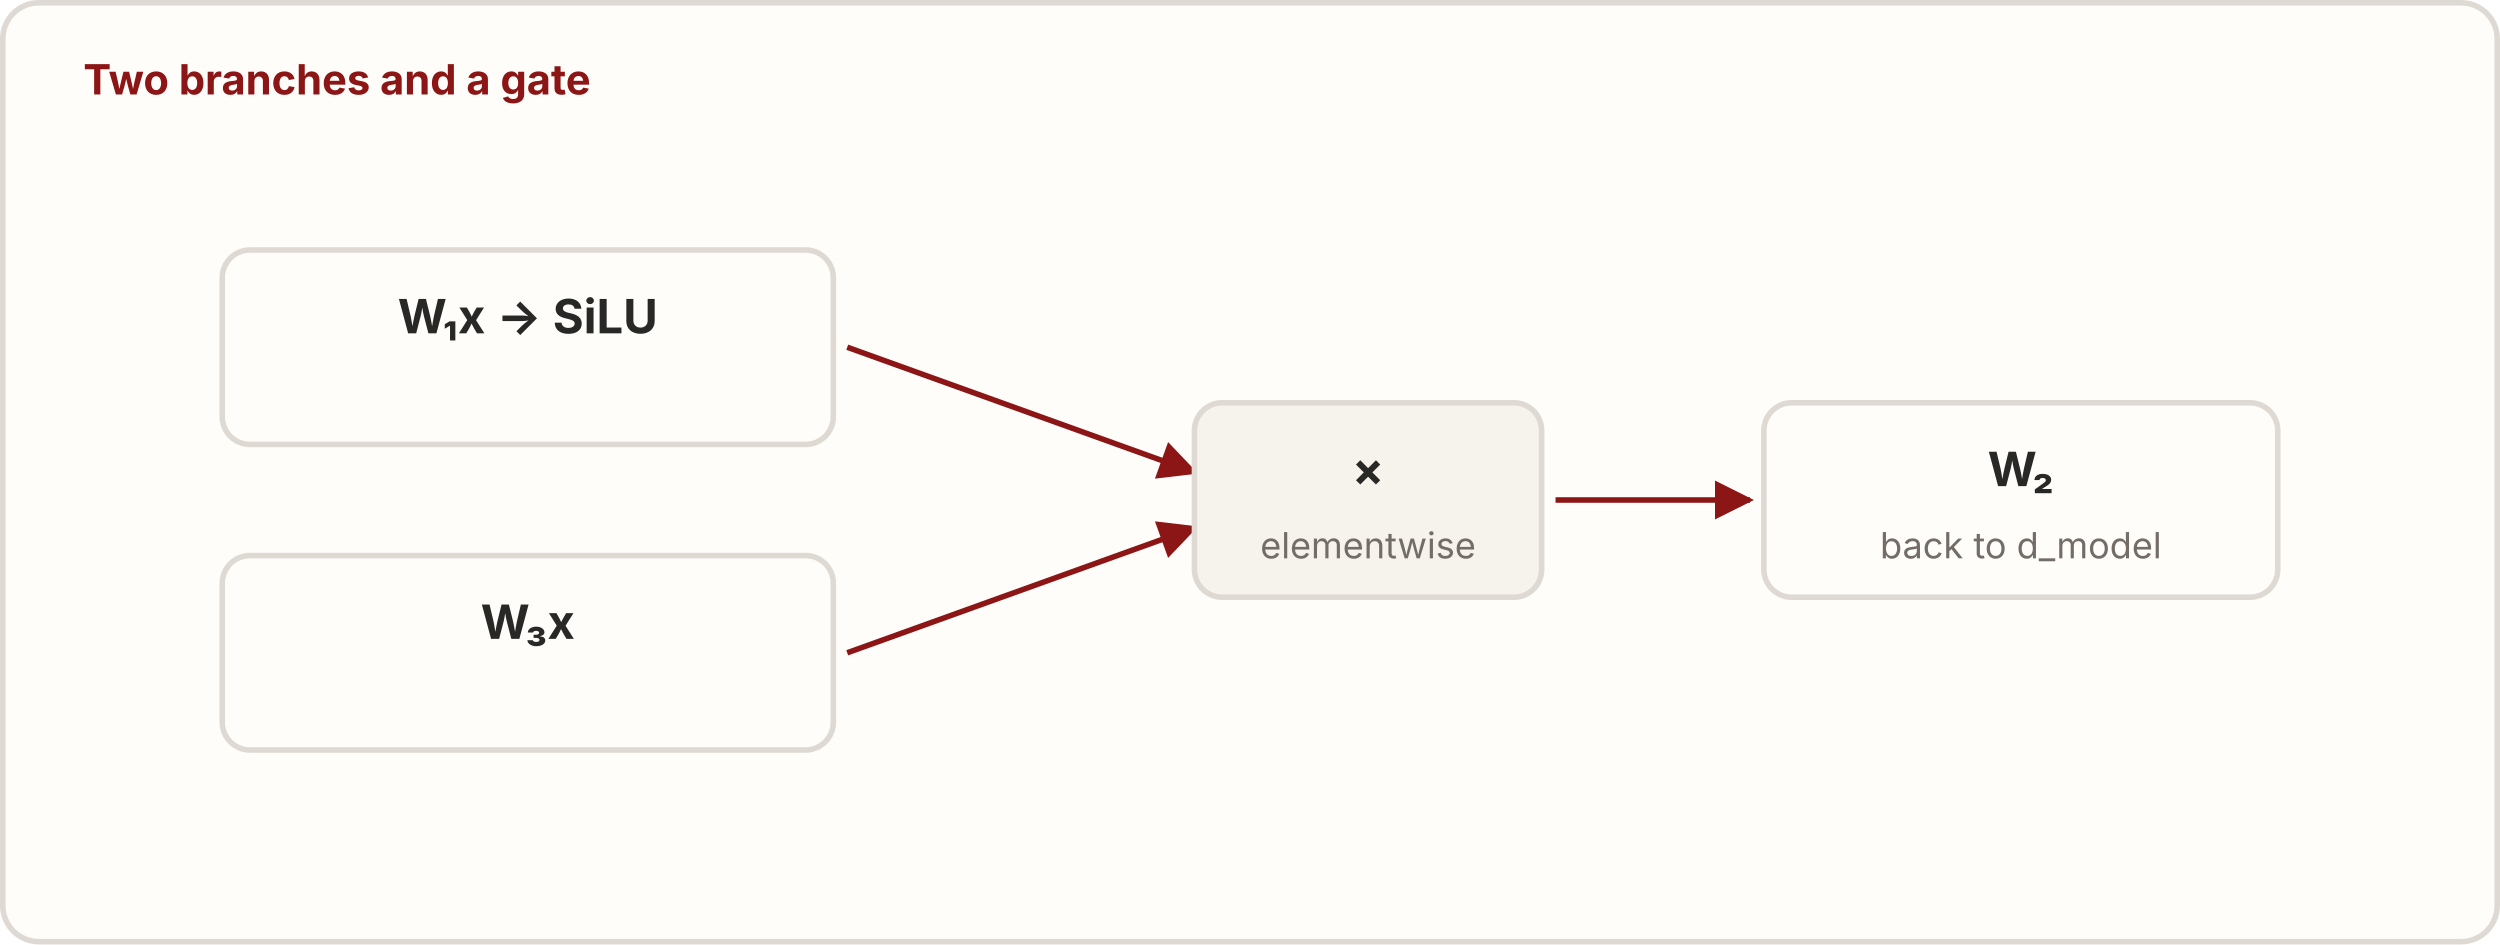
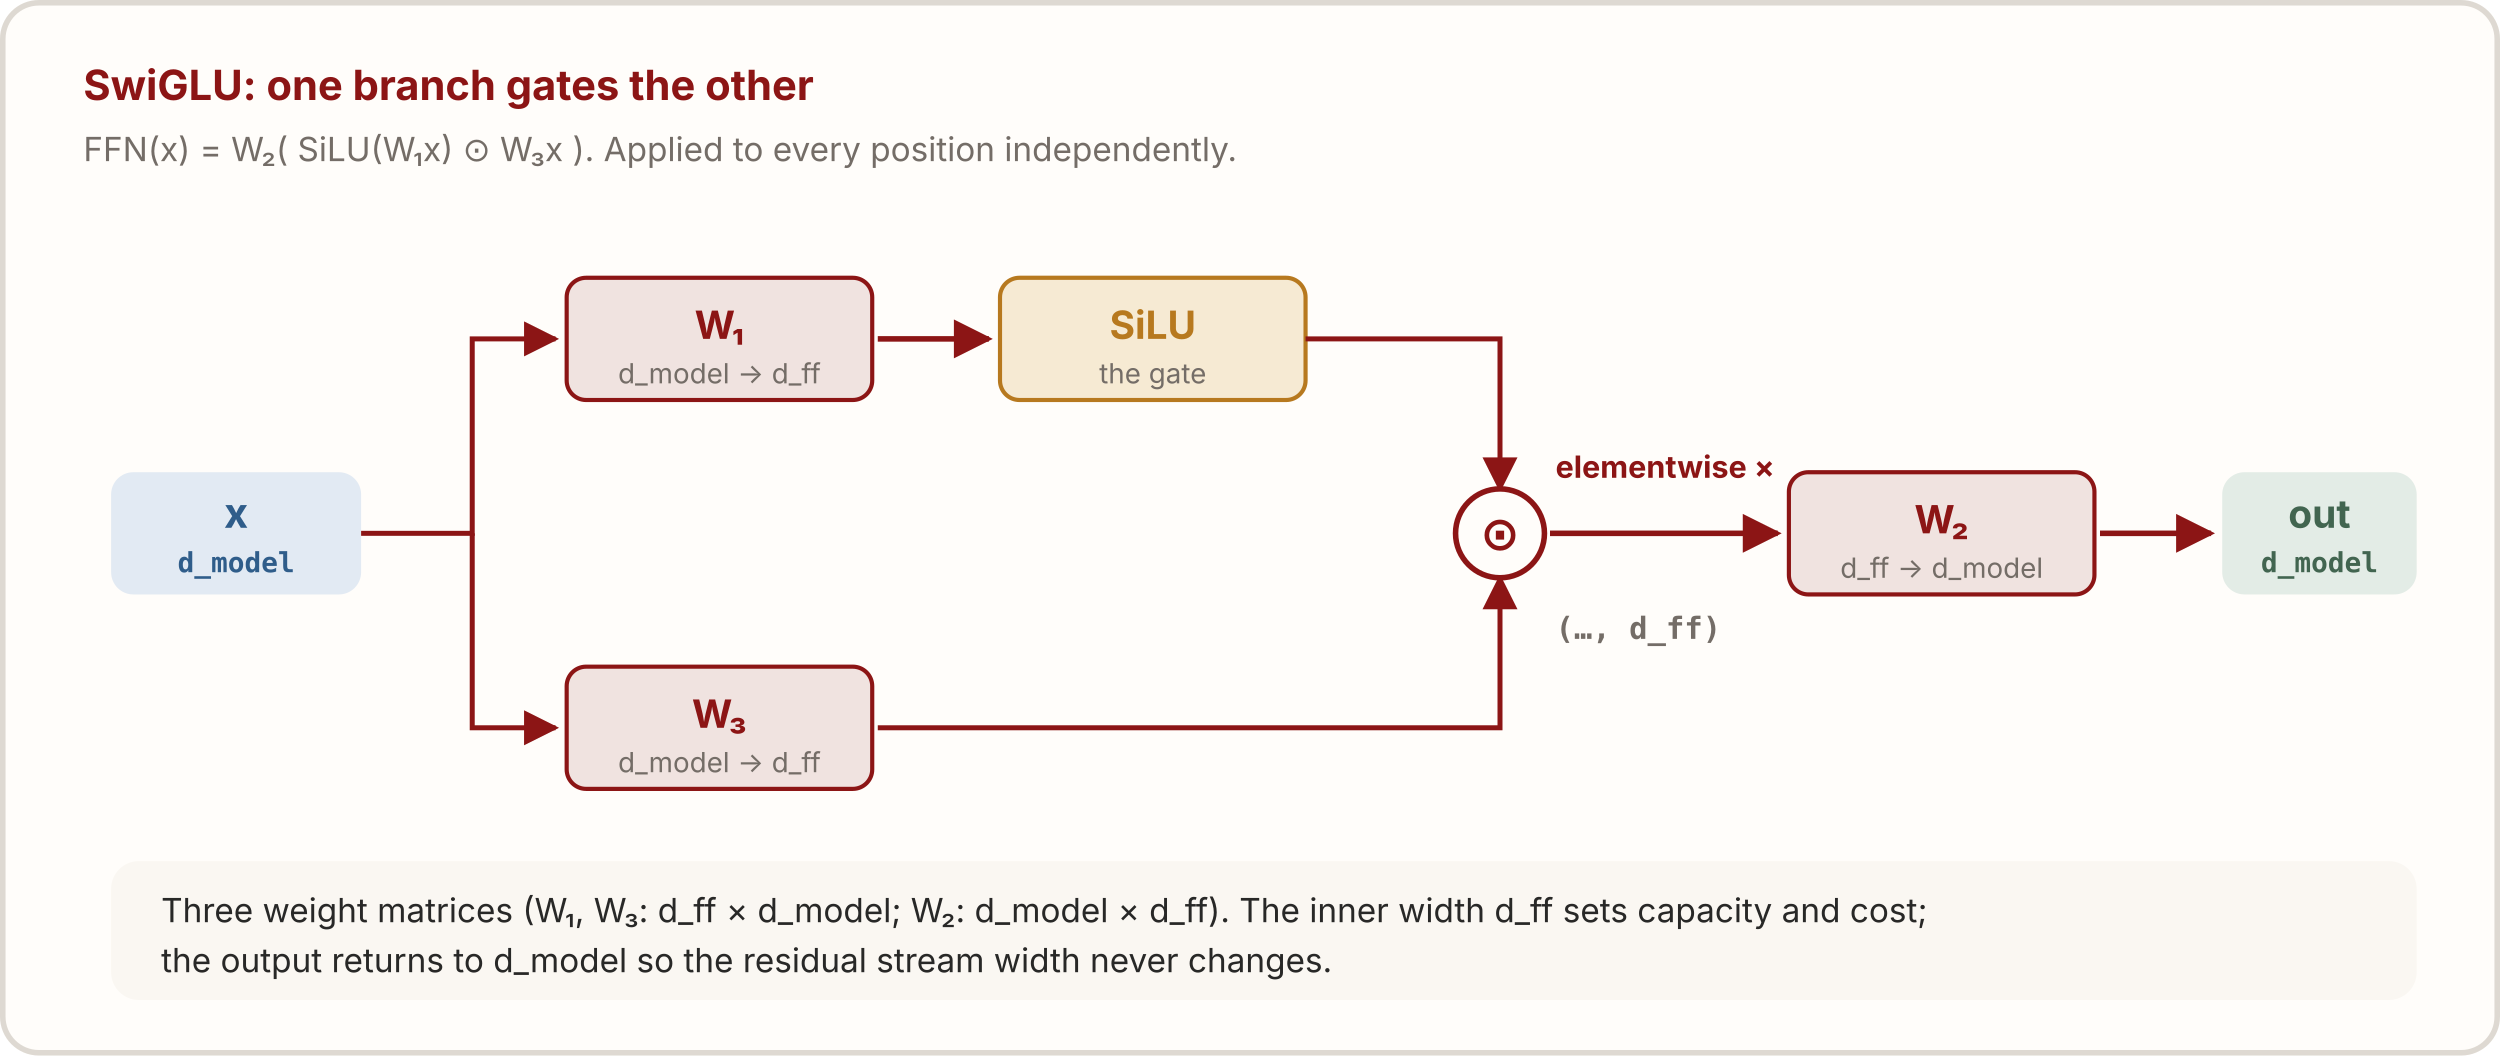
- <svg xmlns="http://www.w3.org/2000/svg" viewBox="0 0 900 340" role="img" aria-labelledby="t d">
+ <svg xmlns="http://www.w3.org/2000/svg" viewBox="0 0 900 380" role="img" aria-labelledby="t d">
  <defs>
    <marker id="arrow" viewBox="0 0 10 10" refX="9" refY="5" markerWidth="7" markerHeight="7" orient="auto-start-reverse">
      <path d="M0 0L10 5L0 10Z" fill="#8c1515" />
    </marker>
+     <marker id="arrow-g" viewBox="0 0 10 10" refX="9" refY="5" markerWidth="7" markerHeight="7" orient="auto-start-reverse">
+       <path d="M0 0L10 5L0 10Z" fill="#746d67" />
+     </marker>
  </defs>
-   <rect width="900" height="340" rx="14" fill="#fffdfa" />
-   <rect x="1" y="1" width="898" height="338" rx="13" fill="none" stroke="#ded9d2" stroke-width="2" />
-   <text x="30" y="34" text-anchor="start" font-family="Inter,Arial,sans-serif" font-size="15" font-weight="700" fill="#8c1515">Two branches and a gate</text>
-   <rect x="80" y="90" width="220" height="70" rx="10" fill="#fffdfa" stroke="#ded9d2" stroke-width="2" />
-   <text x="190.0" y="120" text-anchor="middle" font-family="Inter,Arial,sans-serif" font-size="17" font-weight="700" fill="#282827">W₁x → SiLU</text>
-   <rect x="80" y="200" width="220" height="70" rx="10" fill="#fffdfa" stroke="#ded9d2" stroke-width="2" />
-   <text x="190.0" y="230" text-anchor="middle" font-family="Inter,Arial,sans-serif" font-size="17" font-weight="700" fill="#282827">W₃x</text>
-   <path d="M305 125L430 170" fill="none" stroke="#8c1515" stroke-width="2" marker-end="url(#arrow)" />
-   <path d="M305 235L430 190" fill="none" stroke="#8c1515" stroke-width="2" marker-end="url(#arrow)" />
-   <rect x="430" y="145" width="125" height="70" rx="10" fill="#f6f2ec" stroke="#ded9d2" stroke-width="2" />
-   <text x="492.5" y="175" text-anchor="middle" font-family="Inter,Arial,sans-serif" font-size="17" font-weight="700" fill="#282827">×</text>
-   <text x="492.5" y="201" text-anchor="middle" font-family="Inter,Arial,sans-serif" font-size="13" font-weight="400" fill="#746d67">elementwise</text>
-   <path d="M560 180L630 180" fill="none" stroke="#8c1515" stroke-width="2" marker-end="url(#arrow)" />
-   <rect x="635" y="145" width="185" height="70" rx="10" fill="#fffdfa" stroke="#ded9d2" stroke-width="2" />
-   <text x="727.5" y="175" text-anchor="middle" font-family="Inter,Arial,sans-serif" font-size="17" font-weight="700" fill="#282827">W₂</text>
-   <text x="727.5" y="201" text-anchor="middle" font-family="Inter,Arial,sans-serif" font-size="13" font-weight="400" fill="#746d67">back to d_model</text>
+   <rect width="900" height="380" rx="14" fill="#fffdfa" />
+   <rect x="1" y="1" width="898" height="378" rx="13" fill="none" stroke="#ded9d2" stroke-width="2" />
+   <text x="30" y="36" text-anchor="start" font-family="Inter,Arial,sans-serif" font-size="15" font-weight="700" fill="#8c1515">SwiGLU: one branch gates the other</text>
+   <text x="30" y="58" text-anchor="start" font-family="Inter,Arial,sans-serif" font-size="12" font-weight="400" fill="#746d67">FFN(x) = W₂( SiLU(W₁x) ⊙ W₃x ). Applied to every position independently.</text>
+   <rect x="40" y="170" width="90" height="44" rx="8" fill="#e2eaf3" stroke="none" stroke-width="0" />
+   <text x="85" y="190" text-anchor="middle" font-family="Inter,Arial,sans-serif" font-size="15" font-weight="700" fill="#2f5d8a">x</text>
+   <text x="85" y="206" text-anchor="middle" font-family="ui-monospace,Menlo,Consolas,monospace" font-size="10" font-weight="700" fill="#2f5d8a">d_model</text>
+   <path d="M130 192 L170 192 L170 122 L200 122" fill="none" stroke="#8c1515" stroke-width="1.8" marker-end="url(#arrow)" />
+   <path d="M170 192 L170 262 L200 262" fill="none" stroke="#8c1515" stroke-width="1.8" marker-end="url(#arrow)" />
+   <rect x="204" y="100" width="110" height="44" rx="7" fill="#f0e3e0" stroke="#8c1515" stroke-width="1.5" />
+   <text x="259" y="122" text-anchor="middle" font-family="Inter,Arial,sans-serif" font-size="14" font-weight="700" fill="#8c1515">W₁</text>
+   <text x="259" y="138" text-anchor="middle" font-family="Inter,Arial,sans-serif" font-size="10" font-weight="400" fill="#746d67">d_model → d_ff</text>
+   <rect x="204" y="240" width="110" height="44" rx="7" fill="#f0e3e0" stroke="#8c1515" stroke-width="1.5" />
+   <text x="259" y="262" text-anchor="middle" font-family="Inter,Arial,sans-serif" font-size="14" font-weight="700" fill="#8c1515">W₃</text>
+   <text x="259" y="278" text-anchor="middle" font-family="Inter,Arial,sans-serif" font-size="10" font-weight="400" fill="#746d67">d_model → d_ff</text>
+   <path d="M316 122L356 122" fill="none" stroke="#8c1515" stroke-width="2" marker-end="url(#arrow)" />
+   <rect x="360" y="100" width="110" height="44" rx="7" fill="#f6ead3" stroke="#b7791f" stroke-width="1.5" />
+   <text x="415" y="122" text-anchor="middle" font-family="Inter,Arial,sans-serif" font-size="14" font-weight="700" fill="#b7791f">SiLU</text>
+   <text x="415" y="138" text-anchor="middle" font-family="Inter,Arial,sans-serif" font-size="10" font-weight="400" fill="#746d67">the gate</text>
+   <path d="M470 122 L540 122 L540 176" fill="none" stroke="#8c1515" stroke-width="1.8" marker-end="url(#arrow)" />
+   <path d="M316 262 L540 262 L540 208" fill="none" stroke="#8c1515" stroke-width="1.8" marker-end="url(#arrow)" />
+   <circle cx="540" cy="192" r="16" fill="#fffdfa" stroke="#8c1515" stroke-width="2" />
+   <text x="540" y="198" text-anchor="middle" font-family="Inter,Arial,sans-serif" font-size="17" font-weight="700" fill="#8c1515">⊙</text>
+   <text x="560" y="172" text-anchor="start" font-family="Inter,Arial,sans-serif" font-size="11" font-weight="700" fill="#8c1515">elementwise ×</text>
+   <text x="560" y="230" text-anchor="start" font-family="ui-monospace,Menlo,Consolas,monospace" font-size="11" font-weight="700" fill="#746d67">(…, d_ff)</text>
+   <path d="M558 192L640 192" fill="none" stroke="#8c1515" stroke-width="2" marker-end="url(#arrow)" />
+   <rect x="644" y="170" width="110" height="44" rx="7" fill="#f0e3e0" stroke="#8c1515" stroke-width="1.5" />
+   <text x="699" y="192" text-anchor="middle" font-family="Inter,Arial,sans-serif" font-size="14" font-weight="700" fill="#8c1515">W₂</text>
+   <text x="699" y="208" text-anchor="middle" font-family="Inter,Arial,sans-serif" font-size="10" font-weight="400" fill="#746d67">d_ff → d_model</text>
+   <path d="M756 192L796 192" fill="none" stroke="#8c1515" stroke-width="2" marker-end="url(#arrow)" />
+   <rect x="800" y="170" width="70" height="44" rx="8" fill="#e3ece6" stroke="none" stroke-width="0" />
+   <text x="835" y="190" text-anchor="middle" font-family="Inter,Arial,sans-serif" font-size="14" font-weight="700" fill="#426550">out</text>
+   <text x="835" y="206" text-anchor="middle" font-family="ui-monospace,Menlo,Consolas,monospace" font-size="10" font-weight="700" fill="#426550">d_model</text>
+   <rect x="40" y="310" width="830" height="50" rx="10" fill="#faf7f2" stroke="none" stroke-width="0" />
+   <text x="58" y="332" text-anchor="start" font-family="Inter,Arial,sans-serif" font-size="12" font-weight="400" fill="#282827">Three weight matrices (W₁, W₃: d_ff × d_model; W₂: d_model × d_ff). The inner width d_ff sets capacity and cost;</text>
+   <text x="58" y="350" text-anchor="start" font-family="Inter,Arial,sans-serif" font-size="12" font-weight="400" fill="#282827">the output returns to d_model so the residual stream width never changes.</text>
</svg>
